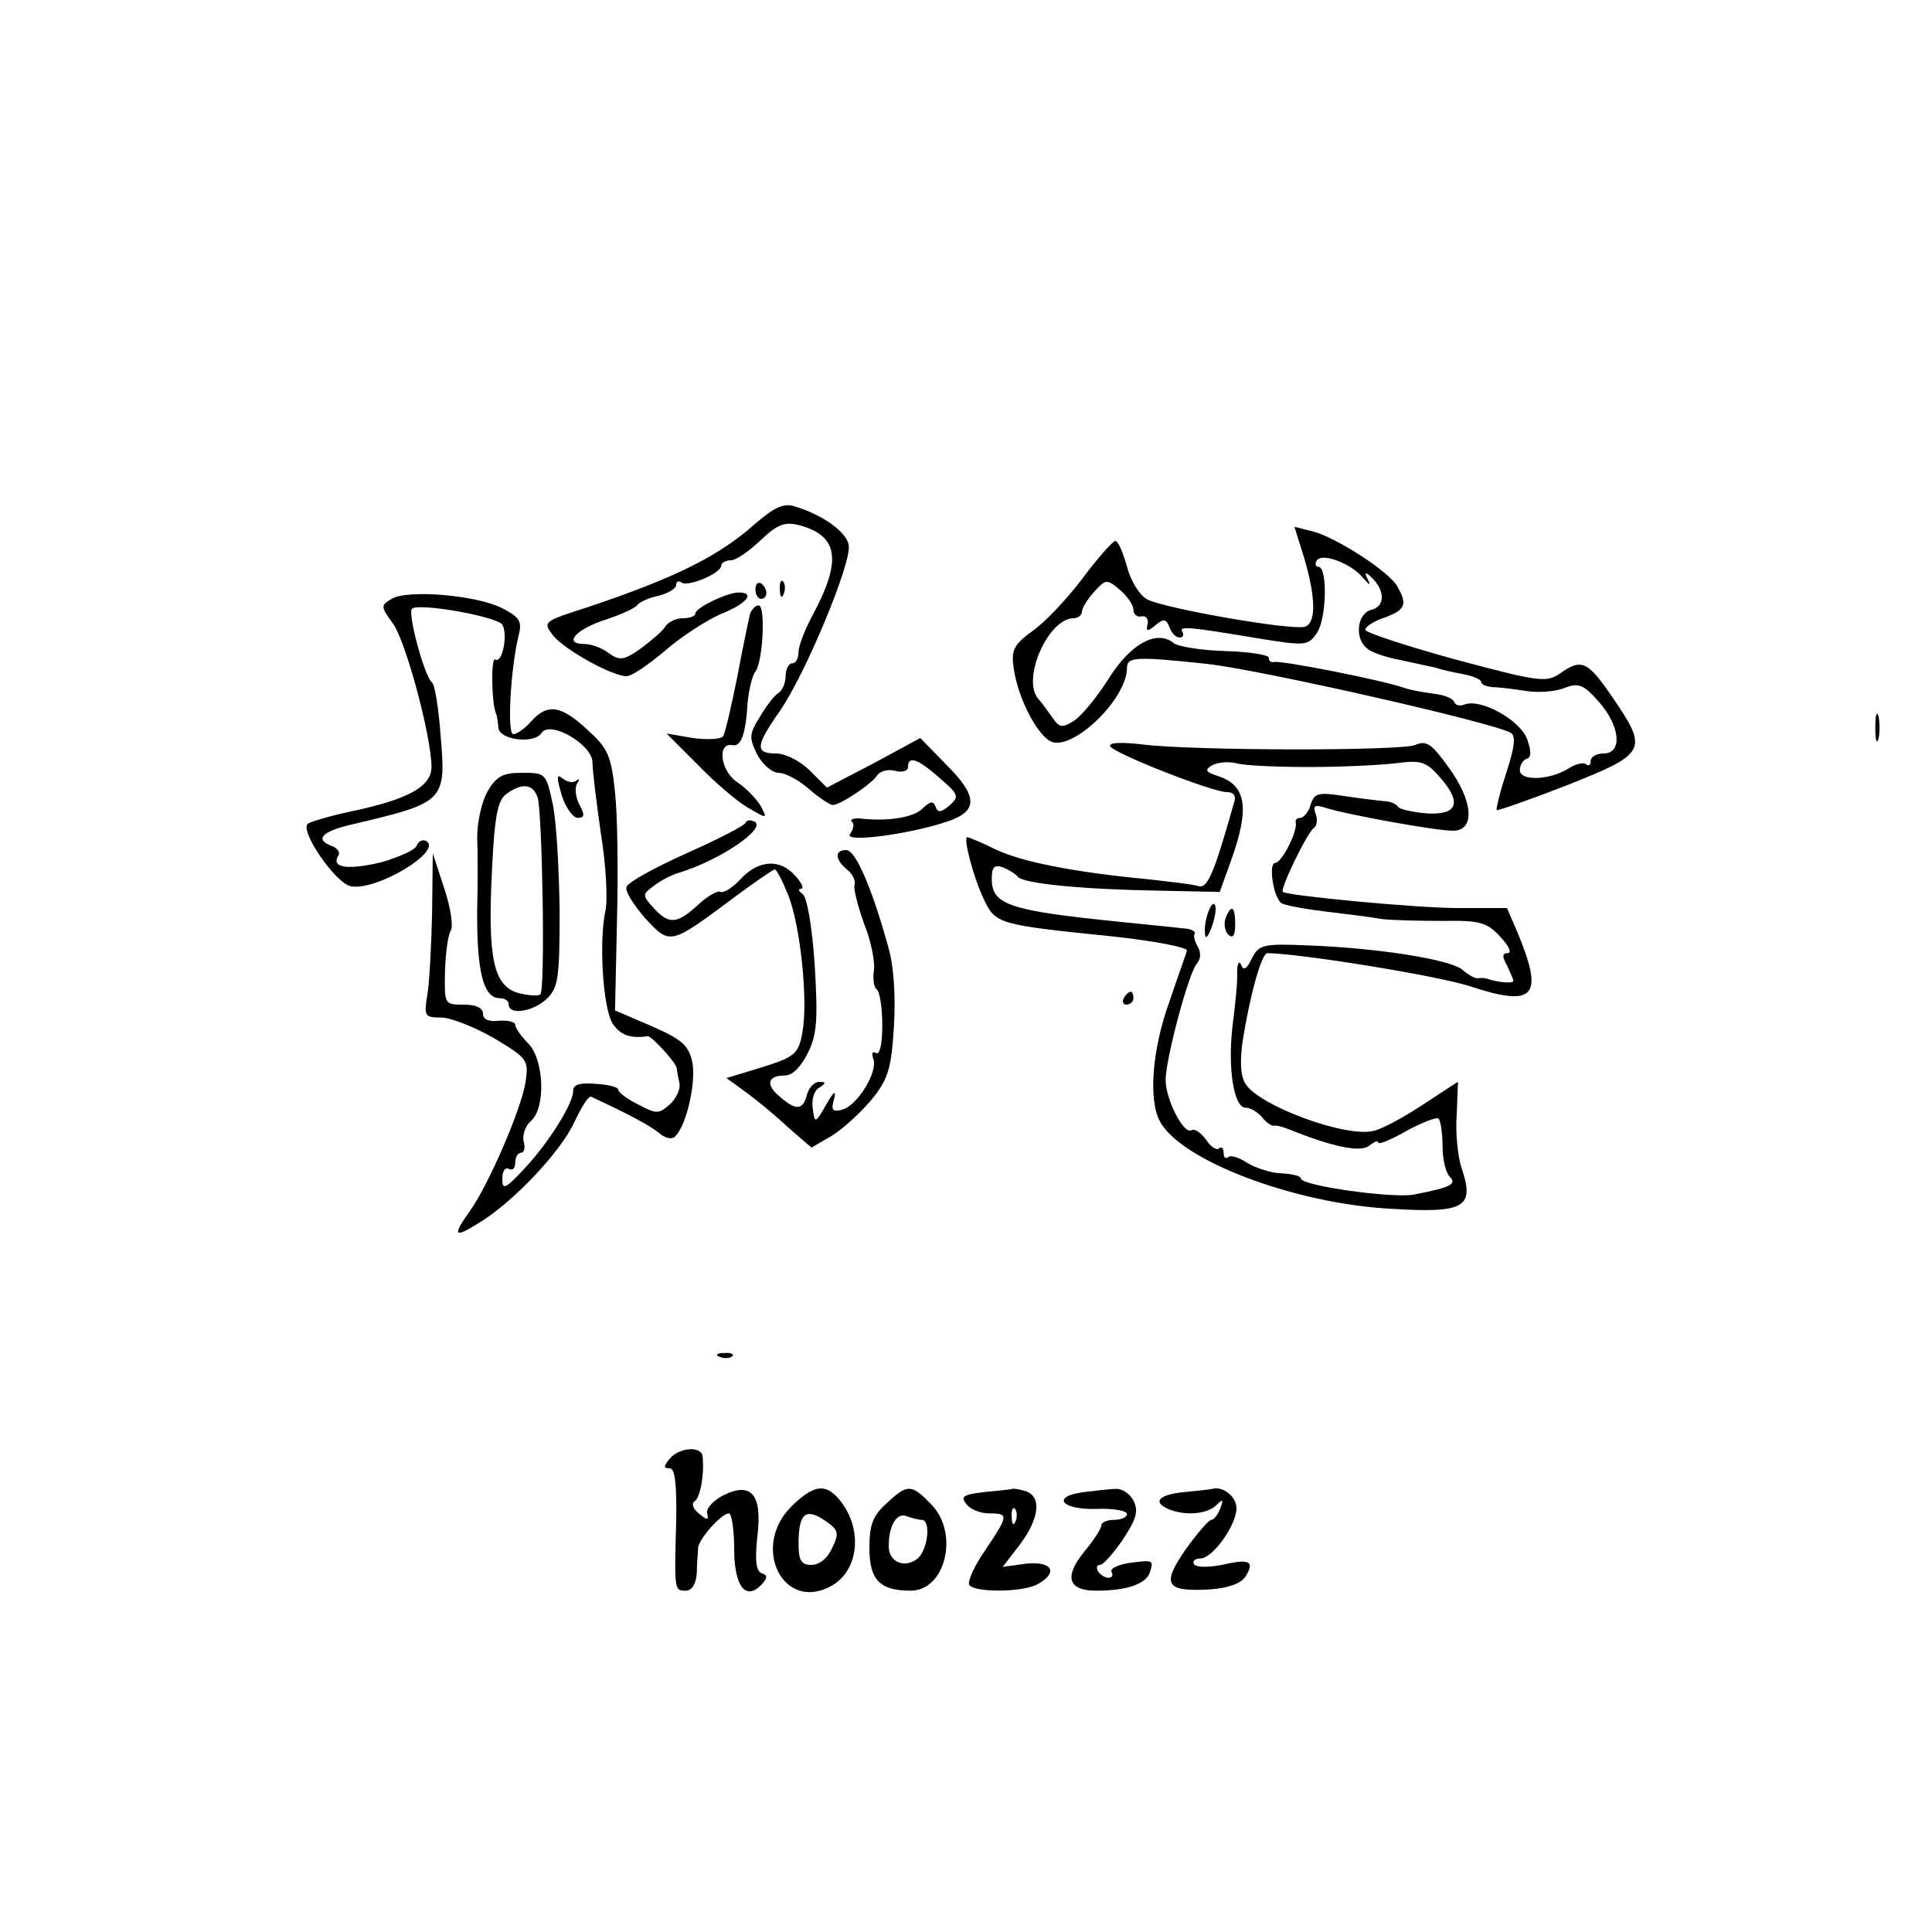
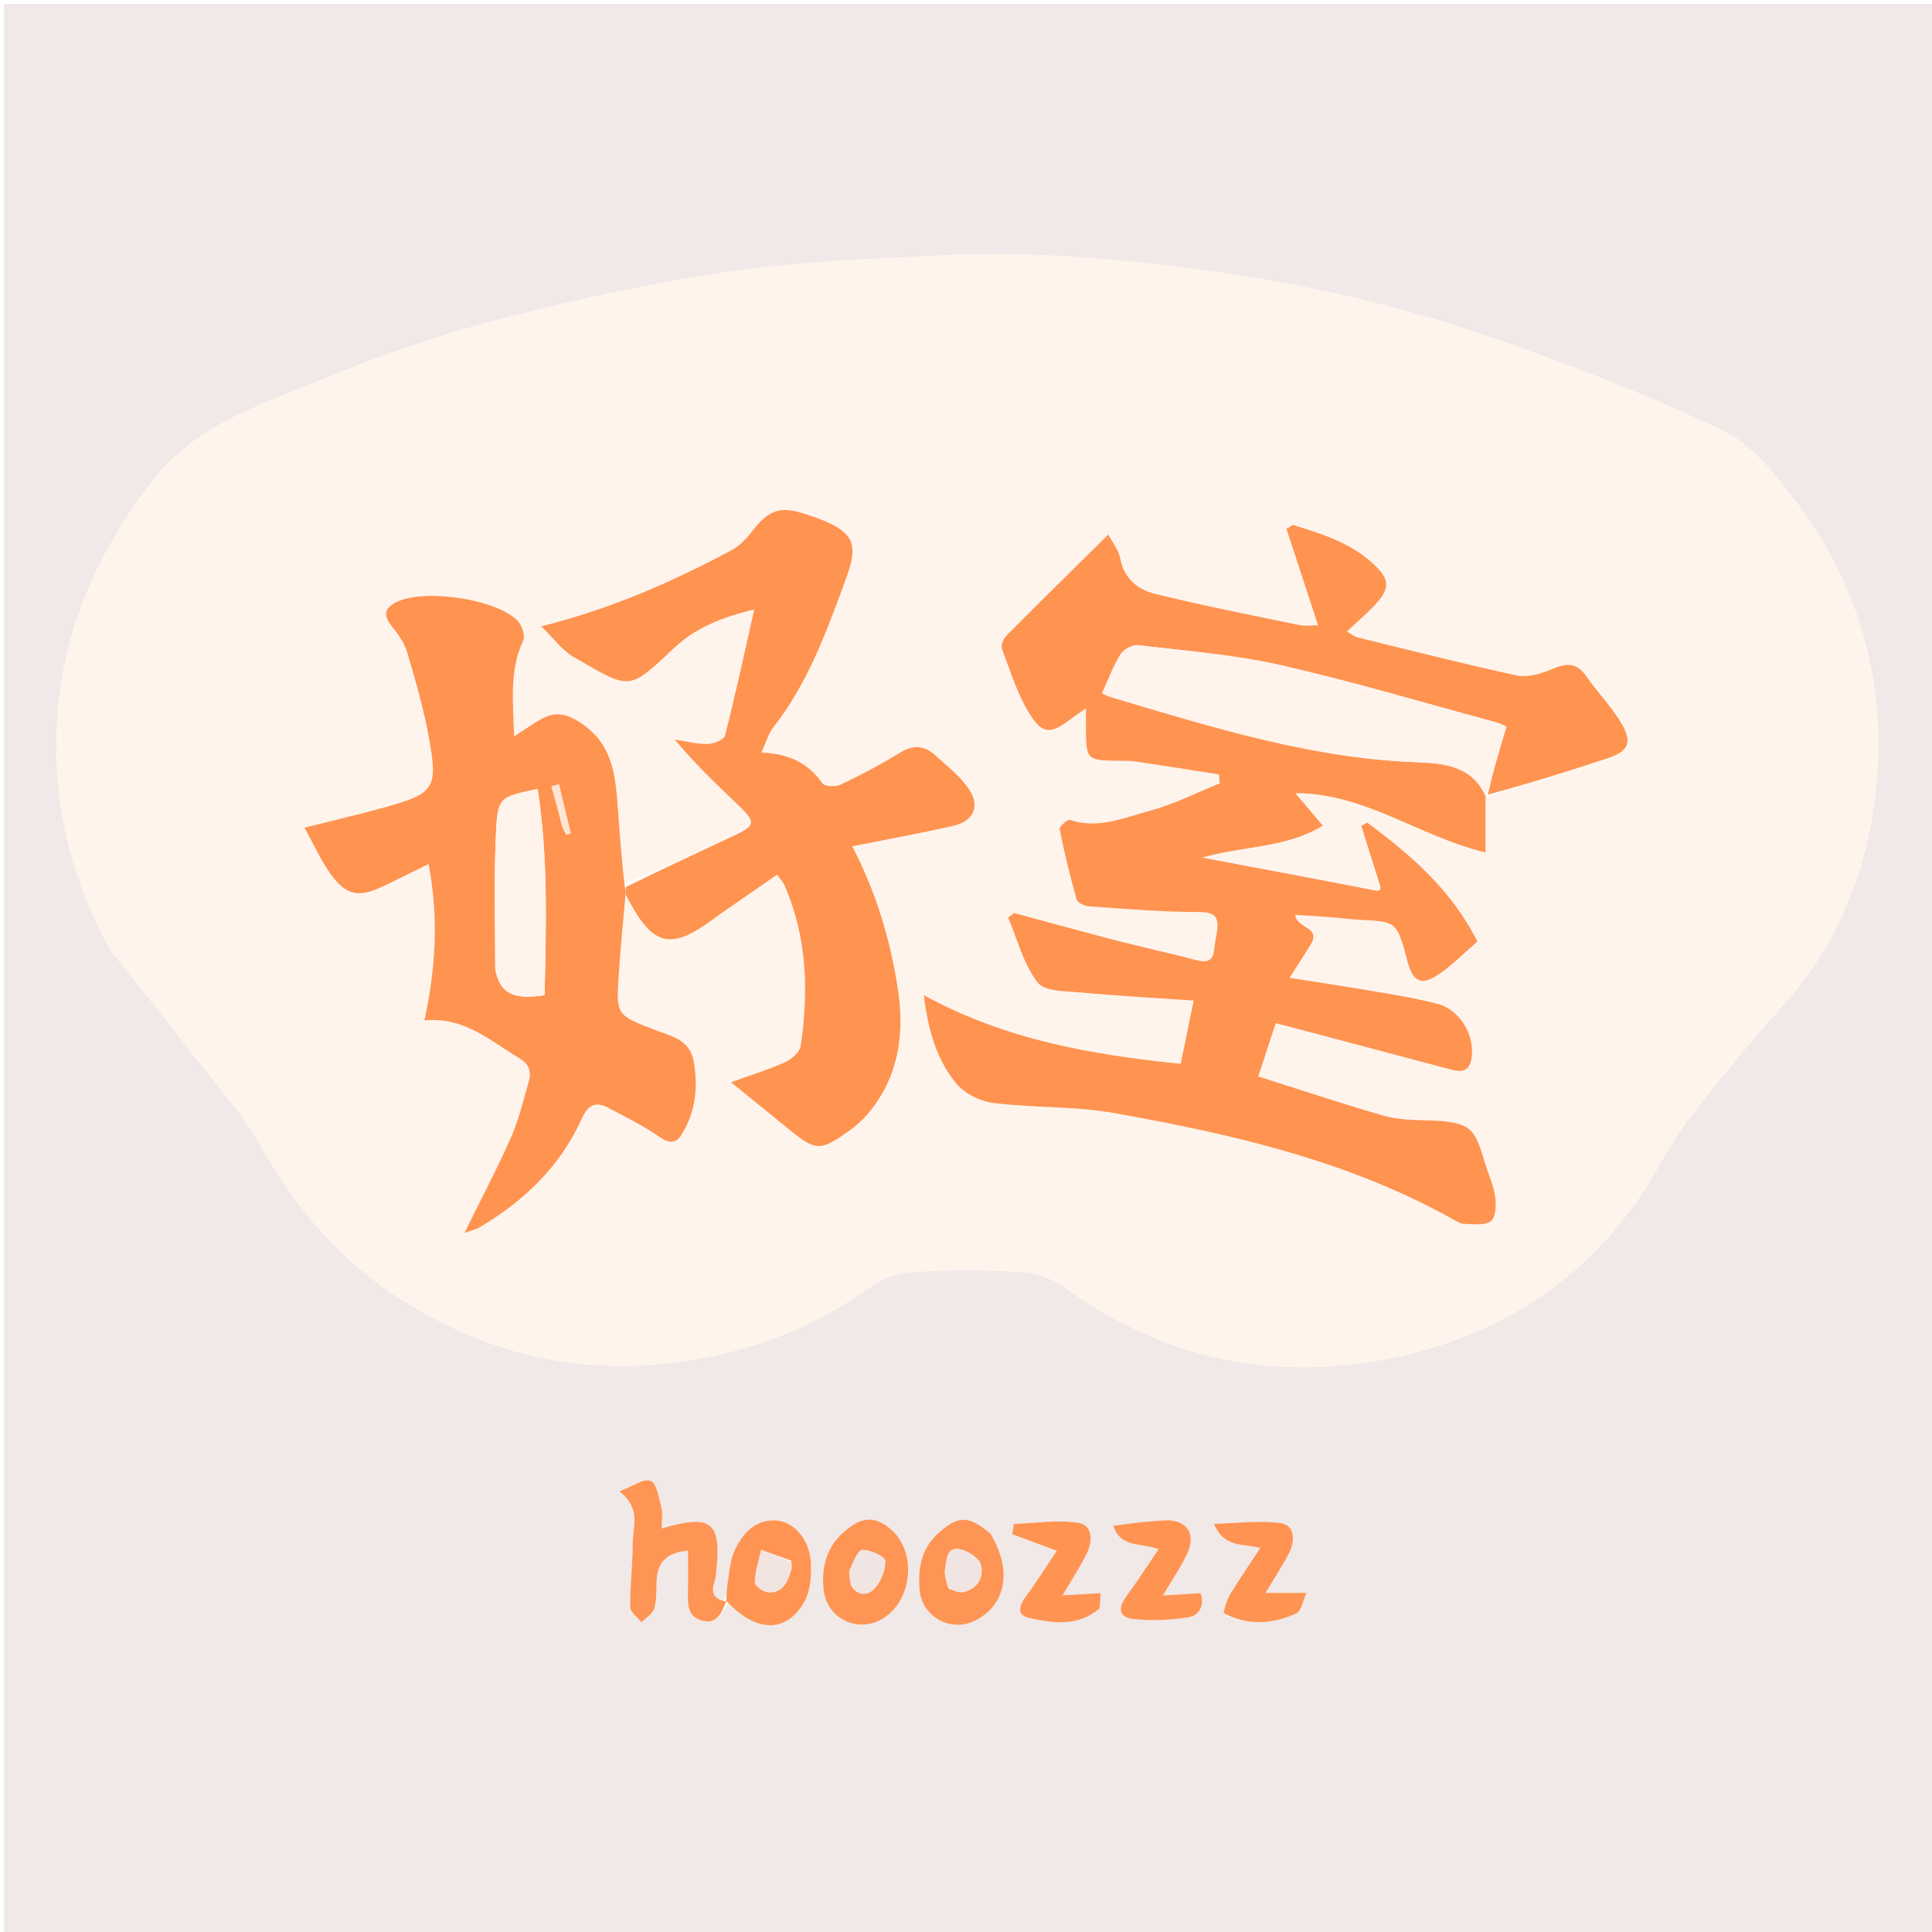
- <svg xmlns="http://www.w3.org/2000/svg" version="1.0" width="300pt" height="300pt" viewBox="0 0 300 300" preserveAspectRatio="xMidYMid meet">
-   <g transform="translate(0,300) scale(0.1,-0.1)" fill="#000000" stroke="none">
-     <path d="M1173 2187 c-56 -50 -123 -84 -264 -131 -66 -21 -66 -22 -50 -43 19 -23 92 -63 114 -63 8 0 34 18 59 39 25 22 64 47 86 57 41 16 56 34 29 34 -18 0 -67 -24 -67 -32 0 -5 -9 -8 -20 -8 -10 0 -23 -6 -27 -13 -4 -7 -22 -22 -38 -34 -27 -19 -33 -19 -50 -7 -10 8 -27 14 -38 14 -33 0 -13 23 34 38 24 8 46 18 49 23 3 4 18 11 33 14 15 4 27 11 27 17 0 5 4 7 9 3 11 -6 61 15 61 27 0 4 7 8 15 8 8 0 28 14 46 31 25 24 37 29 58 24 63 -16 69 -54 23 -140 -12 -22 -22 -48 -22 -57 0 -10 -4 -18 -10 -18 -5 0 -10 -9 -10 -19 0 -11 -5 -23 -11 -27 -6 -3 -19 -20 -29 -37 -17 -27 -17 -33 -4 -59 8 -15 23 -28 33 -28 10 0 31 -11 47 -25 16 -14 33 -25 37 -25 12 0 61 33 69 46 5 7 17 10 28 7 11 -3 20 0 20 6 0 18 15 13 49 -17 30 -26 31 -29 15 -43 -13 -11 -18 -11 -21 -2 -4 10 -8 9 -20 -2 -13 -14 -53 -21 -97 -16 -11 1 -17 -2 -13 -5 4 -4 2 -12 -3 -19 -11 -14 90 -1 150 19 49 16 49 39 0 88 l-41 42 -72 -39 -73 -38 -26 26 c-15 15 -38 27 -53 27 -33 0 -32 12 6 66 40 58 111 229 107 257 -3 21 -41 48 -85 61 -16 5 -31 -2 -60 -27z" />
-     <path d="M2025 2134 c18 -61 19 -100 2 -107 -18 -7 -218 28 -245 42 -12 6 -26 28 -32 51 -6 22 -14 40 -18 40 -4 0 -27 -26 -51 -58 -24 -32 -59 -69 -78 -82 -29 -21 -33 -30 -29 -57 6 -45 35 -102 57 -114 33 -17 119 65 119 114 0 17 14 18 125 6 82 -9 444 -91 471 -107 8 -5 6 -22 -7 -62 -10 -30 -16 -56 -15 -58 2 -1 51 16 110 39 123 49 126 54 70 136 -39 57 -48 61 -82 37 -21 -14 -32 -13 -162 22 -77 21 -140 42 -140 46 0 5 14 14 30 19 32 12 36 20 20 48 -12 23 -96 77 -132 86 l-28 7 15 -48z m92 -32 c10 -11 12 -12 7 -2 -6 12 -4 13 6 3 21 -20 21 -45 -1 -50 -22 -6 -26 -45 -6 -60 6 -6 30 -14 52 -18 22 -5 47 -10 55 -12 8 -3 27 -7 43 -10 15 -3 27 -8 27 -12 0 -4 8 -7 18 -8 9 0 33 -3 52 -6 19 -3 46 -1 60 5 21 8 29 5 52 -21 34 -38 38 -81 8 -81 -11 0 -20 -5 -20 -12 0 -6 -3 -8 -7 -5 -3 4 -16 1 -27 -6 -30 -19 -76 -20 -76 -3 0 8 5 16 11 18 7 2 7 12 0 31 -11 29 -72 63 -97 53 -7 -3 -14 -1 -16 4 -2 6 -16 11 -33 13 -16 2 -37 6 -45 9 -34 12 -191 43 -202 40 -5 -1 -8 2 -8 7 0 4 -30 9 -67 10 -37 1 -73 7 -80 12 -26 22 -67 0 -101 -54 -18 -29 -43 -59 -54 -66 -19 -12 -23 -11 -34 5 -8 11 -17 24 -22 29 -26 31 16 125 55 125 7 0 13 5 13 10 0 6 9 20 19 31 18 20 20 20 40 3 12 -10 21 -24 21 -31 0 -7 6 -12 13 -10 6 1 11 -4 9 -12 -3 -12 0 -12 12 -2 13 11 17 10 22 -3 3 -9 10 -16 16 -16 5 0 7 4 4 9 -6 9 9 8 116 -10 74 -12 79 -12 92 7 16 20 18 104 3 104 -4 0 -6 4 -2 10 8 12 54 -5 72 -28z" />
-     <path d="M1173 2085 c0 -8 4 -15 9 -15 4 0 8 4 8 9 0 6 -4 12 -8 15 -5 3 -9 -1 -9 -9z" />
-     <path d="M1211 2084 c0 -11 3 -14 6 -6 3 7 2 16 -1 19 -3 4 -6 -2 -5 -13z" />
-     <path d="M608 2070 c-17 -10 -17 -12 2 -38 20 -27 60 -176 60 -223 0 -30 -35 -50 -125 -69 -33 -7 -63 -16 -67 -19 -13 -11 42 -91 66 -97 38 -9 144 54 118 70 -6 3 -12 0 -15 -7 -2 -7 -28 -18 -55 -26 -51 -12 -78 -9 -67 10 4 5 -1 12 -9 15 -27 10 -18 22 27 33 149 35 150 36 141 141 -3 41 -9 77 -13 80 -12 9 -39 110 -31 115 14 9 133 -13 140 -25 9 -15 0 -61 -11 -54 -7 4 -6 -71 2 -86 1 -3 2 -12 3 -20 1 -19 56 -26 67 -8 13 20 79 -18 79 -46 0 -12 6 -61 13 -110 8 -49 11 -103 7 -121 -10 -46 -4 -149 11 -174 12 -18 27 -24 55 -20 6 0 44 -41 45 -50 0 -3 2 -14 4 -23 2 -9 -5 -24 -15 -33 -17 -15 -21 -15 -49 0 -17 8 -31 19 -31 23 0 4 -16 8 -35 9 -25 2 -35 -1 -35 -11 0 -20 -39 -82 -77 -122 -29 -31 -33 -32 -33 -14 0 12 5 18 10 15 6 -3 10 1 10 9 0 9 4 16 9 16 5 0 7 8 4 18 -2 10 3 24 11 31 24 20 21 96 -4 121 -11 11 -20 24 -20 29 0 4 -11 7 -25 6 -16 -2 -25 2 -25 11 0 9 -11 14 -30 14 -30 0 -30 0 -29 53 1 28 5 57 9 62 4 6 0 35 -10 65 l-18 55 -1 -90 c-1 -49 -4 -107 -7 -127 -6 -36 -5 -38 21 -38 15 0 52 -15 82 -32 53 -32 54 -34 49 -69 -7 -42 -57 -158 -86 -199 -28 -39 -25 -43 12 -20 54 32 130 113 150 158 11 23 22 41 26 39 58 -27 90 -44 105 -56 10 -9 21 -11 26 -5 18 19 32 85 26 115 -6 26 -16 35 -64 56 l-56 24 3 137 c2 75 1 166 -3 202 -6 57 -11 68 -43 97 -41 38 -62 41 -87 13 -10 -11 -22 -20 -28 -20 -10 0 -4 102 8 152 6 23 3 29 -26 44 -40 20 -147 29 -171 14z" />
-     <path d="M1165 2048 c-2 -7 -11 -51 -20 -98 -9 -46 -19 -88 -22 -93 -3 -5 -24 -6 -47 -3 l-41 7 48 -48 c26 -27 61 -57 78 -67 31 -18 31 -18 20 3 -7 11 -23 28 -37 37 -25 17 -31 61 -7 57 14 -3 21 17 24 67 2 19 7 41 12 47 12 17 16 103 5 103 -5 0 -10 -6 -13 -12z" />
-     <path d="M2912 1870 c0 -19 2 -27 5 -17 2 9 2 25 0 35 -3 9 -5 1 -5 -18z" />
-     <path d="M1724 1841 c8 -12 159 -71 181 -71 11 0 15 -6 11 -17 -31 -110 -41 -133 -55 -129 -9 3 -45 7 -81 11 -115 11 -194 27 -234 46 -22 11 -42 19 -44 19 -7 0 10 -64 26 -97 18 -38 23 -39 199 -57 65 -7 117 -17 116 -22 -1 -5 -14 -40 -27 -79 -27 -74 -33 -153 -15 -186 32 -61 209 -128 359 -136 114 -7 130 2 110 62 -7 20 -10 58 -8 85 1 28 2 50 2 50 -1 0 -25 -16 -54 -35 -29 -19 -63 -38 -77 -41 -43 -11 -178 39 -199 73 -8 13 -9 36 -4 69 11 69 29 134 38 134 54 -1 263 -35 313 -51 103 -34 117 -17 75 84 l-16 37 -76 0 c-65 0 -263 19 -272 25 -5 4 39 95 49 100 4 3 5 13 2 21 -5 13 -1 15 14 10 34 -11 173 -36 199 -36 35 0 32 46 -7 99 -26 36 -34 42 -52 34 -25 -9 -340 -9 -423 1 -34 4 -53 3 -50 -3z m310 -32 c50 0 111 3 135 6 38 5 46 2 67 -22 35 -40 27 -59 -21 -56 -21 2 -41 6 -44 10 -3 5 -13 9 -22 9 -9 1 -37 4 -62 8 -40 6 -46 5 -52 -14 -3 -11 -11 -20 -16 -20 -5 0 -8 -3 -7 -7 3 -15 -22 -63 -32 -63 -10 0 -4 -49 9 -62 3 -3 33 -9 66 -13 33 -4 74 -9 90 -12 17 -2 59 -3 95 -3 58 1 69 -2 90 -25 13 -14 18 -25 11 -25 -8 0 -9 -5 -1 -19 5 -11 10 -22 10 -24 0 -5 -26 -2 -40 3 -3 1 -9 2 -14 1 -5 -1 -16 5 -25 13 -18 16 -131 34 -241 38 -69 3 -75 1 -86 -20 -8 -17 -13 -20 -17 -10 -3 7 -6 2 -6 -12 1 -14 -3 -50 -7 -82 -8 -67 2 -128 20 -128 8 0 19 -7 26 -15 6 -8 15 -14 18 -13 4 1 14 -2 22 -5 69 -28 113 -37 126 -26 8 6 14 9 14 5 0 -4 20 4 44 18 24 13 47 22 50 19 3 -4 6 -23 6 -43 0 -20 5 -41 11 -47 12 -12 1 -17 -56 -28 -34 -6 -175 14 -175 25 0 4 -13 7 -29 8 -16 0 -40 8 -54 16 -13 9 -27 13 -30 9 -4 -3 -7 0 -7 7 0 7 -3 10 -7 7 -3 -4 -13 2 -20 13 -8 11 -18 18 -23 15 -12 -7 -40 48 -40 78 0 32 35 164 48 180 7 8 7 18 2 27 -5 8 -7 17 -5 20 2 3 -4 7 -13 8 -9 1 -57 6 -107 11 -167 17 -195 26 -195 66 0 19 4 23 18 18 9 -4 19 -10 22 -14 7 -11 100 -20 219 -22 l95 -2 18 50 c29 81 23 116 -21 130 -18 6 -21 9 -10 16 8 5 25 7 38 4 13 -4 65 -6 115 -6z" />
-     <path d="M1877 1586 c-4 -10 -7 -25 -6 -34 0 -11 4 -9 10 7 5 13 8 29 6 35 -2 5 -6 2 -10 -8z" />
-     <path d="M1903 1574 c-3 -8 -1 -20 4 -25 7 -7 11 -2 11 15 0 29 -6 33 -15 10z" />
-     <path d="M757 1771 c-9 -16 -16 -47 -16 -72 1 -24 1 -73 0 -109 -1 -97 9 -140 35 -140 8 0 14 -4 14 -10 0 -17 39 -11 60 10 17 17 19 33 19 137 -1 65 -5 139 -11 166 -10 46 -11 47 -47 47 -30 0 -40 -5 -54 -29z m78 -10 c7 -24 12 -298 4 -305 -3 -3 -18 -2 -34 2 -39 11 -48 55 -41 192 4 84 9 107 22 117 25 18 42 16 49 -6z" />
-     <path d="M872 1766 c6 -20 18 -36 25 -36 11 0 11 5 3 20 -6 11 -8 26 -4 33 4 6 4 9 -1 5 -4 -4 -14 -3 -21 3 -10 8 -10 3 -2 -25z" />
-     <path d="M1158 1723 c-1 -5 -43 -26 -92 -48 -49 -22 -91 -45 -93 -52 -3 -7 11 -28 29 -49 39 -42 38 -42 140 34 31 23 59 42 61 42 3 0 12 -18 21 -40 19 -48 31 -164 22 -213 -6 -33 -11 -38 -62 -54 l-56 -17 29 -21 c15 -11 45 -35 65 -54 l38 -33 31 18 c18 11 45 36 62 56 26 32 31 48 35 113 3 45 0 94 -8 122 -25 91 -51 153 -66 153 -18 0 -18 -14 1 -30 9 -7 14 -18 12 -24 -2 -6 5 -33 15 -61 11 -27 17 -60 15 -72 -2 -13 0 -26 4 -29 5 -3 9 -28 9 -55 0 -31 -4 -48 -10 -44 -5 3 -7 0 -4 -9 8 -20 -25 -73 -48 -79 -15 -4 -18 -1 -13 16 4 15 0 13 -12 -8 -17 -30 -18 -30 -21 -6 -2 13 2 28 10 32 11 7 11 9 0 9 -8 0 -16 -9 -19 -20 -6 -24 -17 -25 -42 -3 -23 19 -19 33 8 33 12 0 25 14 36 36 14 29 15 52 10 137 -4 59 -12 105 -19 109 -6 4 -7 8 -2 8 5 0 1 9 -9 20 -24 27 -57 25 -85 -5 -12 -13 -26 -22 -31 -20 -4 3 -20 -6 -35 -20 -33 -30 -45 -31 -69 -5 -18 20 -18 21 1 35 10 8 28 17 39 20 62 19 135 68 117 79 -6 3 -12 3 -14 -1z" />
-     <path d="M1745 1450 c-3 -5 -1 -10 4 -10 6 0 11 5 11 10 0 6 -2 10 -4 10 -3 0 -8 -4 -11 -10z" />
-     <path d="M1118 893 c7 -3 16 -2 19 1 4 3 -2 6 -13 5 -11 0 -14 -3 -6 -6z" />
-     <path d="M1040 735 c-10 -12 -10 -15 0 -15 8 0 11 -24 10 -82 -3 -108 -3 -108 15 -108 9 0 16 10 17 28 0 15 2 32 2 39 2 14 36 53 48 53 4 0 8 -25 8 -55 0 -58 18 -82 43 -55 9 10 9 14 0 17 -9 3 -11 20 -7 57 8 65 -9 86 -53 64 -15 -8 -27 -20 -25 -28 3 -11 0 -11 -13 0 -9 7 -12 16 -6 19 8 6 15 40 12 69 -1 17 -36 15 -51 -3z" />
-     <path d="M1229 661 c-64 -64 -12 -166 63 -123 43 25 48 91 10 135 -21 24 -39 21 -73 -12z m56 -25 c17 -12 18 -18 7 -40 -7 -16 -20 -26 -32 -26 -16 0 -20 7 -20 33 0 49 12 57 45 33z" />
-     <path d="M1376 665 c-21 -19 -26 -33 -26 -69 0 -49 16 -66 64 -66 55 0 76 91 31 135 -30 31 -36 31 -69 0z m55 -25 c15 0 10 -46 -6 -60 -20 -16 -45 -6 -45 19 0 32 12 52 27 47 8 -3 19 -6 24 -6z" />
-     <path d="M1527 683 c-32 -4 -36 -7 -26 -19 6 -8 22 -14 35 -14 31 0 30 -3 -6 -57 -17 -24 -28 -49 -25 -54 8 -12 82 -12 106 1 33 18 23 36 -17 32 l-37 -5 27 35 c29 39 34 73 10 82 -9 3 -19 5 -22 4 -4 -1 -24 -3 -45 -5z m50 -45 c-3 -8 -6 -5 -6 6 -1 11 2 17 5 13 3 -3 4 -12 1 -19z" />
-     <path d="M1682 683 c-51 -7 -33 -28 22 -26 25 1 46 -3 46 -8 0 -5 -9 -9 -20 -9 -11 0 -20 -4 -20 -9 0 -5 -12 -23 -26 -40 -32 -39 -26 -61 18 -61 47 0 76 10 83 27 7 21 6 21 -32 16 -18 -3 -30 -9 -27 -14 3 -5 1 -9 -5 -9 -5 0 -13 5 -16 10 -3 6 -2 10 3 10 5 0 21 18 36 40 21 32 24 44 16 60 -6 11 -18 19 -28 18 -9 0 -32 -3 -50 -5z" />
-     <path d="M1838 683 c-40 -4 -49 -16 -22 -27 26 -10 59 -7 73 7 10 10 11 9 6 -5 -4 -10 -10 -18 -14 -18 -4 0 -22 -21 -40 -46 -38 -55 -31 -66 38 -62 28 2 48 9 55 20 15 24 6 28 -37 18 -21 -4 -39 -4 -43 1 -3 5 2 9 10 9 19 0 56 52 56 78 0 18 -21 35 -38 30 -4 -1 -24 -3 -44 -5z" />
-   </g>
+ <svg xmlns="http://www.w3.org/2000/svg" version="1.1" id="Layer_1" x="0px" y="0px" width="100%" viewBox="0 0 500 500" enable-background="new 0 0 500 500" xml:space="preserve">
+   <path fill="#F1E8E8" opacity="1" stroke="none" d=" M279,501   C186,501 93.5,501 1,501   C1,334.333 1,167.667 1,1   C167.667,1 334.333,1 501,1   C501,167.667 501,334.333 501,501   C427.167,501 353.333,501 279,501  M187.187,414.257   C182.761,413.311 185.008,409.913 185.248,407.842   C186.868,393.884 184.496,391.676 171.248,395.57   C171.248,393.727 171.584,391.844 171.169,390.144   C170.56,387.651 169.938,383.809 168.364,383.254   C166.46,382.582 163.558,384.739 160.333,385.956   C166.045,390.534 163.74,395.258 163.742,399.47   C163.745,404.941 163.026,410.416 163.092,415.883   C163.108,417.216 164.977,418.526 165.995,419.847   C167.155,418.667 168.938,417.666 169.337,416.269   C170.005,413.931 169.807,411.341 169.942,408.855   C170.197,404.173 172.654,401.781 178.056,401.316   C178.056,404.939 178.12,408.536 178.036,412.129   C177.964,415.249 177.972,418.432 181.67,419.417   C185.619,420.468 186.743,417.311 188.668,414.712   C195.793,422.591 203.624,422.682 208.205,414.437   C209.763,411.632 210.023,407.756 209.857,404.42   C209.562,398.518 205.49,393.718 200.765,393.48   C195.449,393.212 192.197,396.847 190.176,401.133   C188.885,403.87 188.75,407.172 188.229,410.243   C187.986,411.675 188.056,413.159 187.187,414.257  M28.977,246.468   C35.479,254.64 42.07,262.744 48.459,271.003   C55.033,279.501 62.411,287.585 67.652,296.859   C76.532,312.571 87.867,325.962 102.793,335.627   C122.688,348.509 144.543,355.131 168.824,353.175   C189.771,351.486 208.573,345.025 225.632,332.816   C228.64,330.663 232.829,329.381 236.557,329.169   C245.644,328.653 254.8,328.656 263.888,329.166   C267.647,329.378 271.914,330.584 274.909,332.766   C300.035,351.078 327.908,357.545 358.275,351.823   C385.072,346.772 407.361,333.693 423.395,311.181   C428.282,304.32 431.822,296.476 436.906,289.786   C444.724,279.5 453.083,269.591 461.679,259.937   C477.049,242.676 484.372,222.132 485.841,199.598   C487.533,173.636 480.078,149.915 464.313,129.233   C459.157,122.469 453.223,114.945 445.891,111.456   C426.901,102.421 407.173,94.759 387.301,87.802   C360.014,78.25 331.829,72.204 303.044,68.853   C283.439,66.571 263.825,65.075 244.126,66.081   C225.768,67.018 207.296,67.634 189.147,70.272   C169.039,73.194 149.044,77.496 129.368,82.612   C113.511,86.735 97.884,92.198 82.734,98.465   C66.826,105.045 50.148,110.125 38.75,125.295   C25.888,142.415 17.324,160.917 15.178,181.972   C12.884,204.487 17.36,225.986 28.977,246.468  M220.519,394.885   C214.505,398.701 212.491,404.399 213.108,411.174   C213.812,418.913 222.064,422.914 228.61,418.801   C236.14,414.069 237.323,401.759 230.643,395.872   C227.928,393.479 224.703,392.088 220.519,394.885  M255.997,396.517   C250.597,392.135 248,392.218 243.007,396.63   C238.423,400.68 237.468,405.875 238.005,411.57   C238.663,418.541 246.198,422.591 252.435,419.382   C260.438,415.263 262.063,406.324 255.997,396.517  M316.853,417.789   C323.089,420.895 329.403,420.284 335.459,417.569   C336.755,416.988 337.132,414.355 338.135,412.239   C333.914,412.239 330.995,412.239 327.519,412.239   C329.915,408.213 332.048,405.048 333.74,401.662   C335.236,398.671 334.99,394.729 331.574,394.213   C326.142,393.392 320.462,394.215 314.156,394.36   C316.857,400.745 321.685,399.365 326.138,400.624   C323.411,404.796 320.838,408.581 318.442,412.475   C317.561,413.906 317.097,415.593 316.853,417.789  M284.783,415.894   C284.783,414.668 284.783,413.443 284.783,412.302   C281.546,412.489 278.74,412.651 274.985,412.868   C277.549,408.494 279.658,405.345 281.296,401.967   C282.806,398.855 282.819,394.692 279.108,394.109   C273.682,393.256 267.973,394.204 262.384,394.385   C262.246,395.275 262.107,396.164 261.968,397.053   C265.556,398.388 269.144,399.723 273.503,401.345   C270.922,405.185 268.419,409.195 265.613,412.98   C263.827,415.389 262.855,417.974 266.381,418.743   C272.471,420.07 278.845,421.09 284.783,415.894  M294.56,393.986   C292.505,394.275 290.45,394.564 288.085,394.896   C290.124,400.734 295.361,399.214 299.836,400.929   C296.852,405.317 294.289,409.307 291.494,413.126   C289.163,416.311 289.617,418.664 293.507,419.041   C298.058,419.482 302.768,419.291 307.294,418.609   C310.418,418.139 311.751,415.597 310.721,412.287   C307.634,412.482 304.819,412.66 300.986,412.902   C303.512,408.588 305.657,405.477 307.234,402.101   C309.691,396.846 307.111,393.21 301.369,393.465   C299.383,393.553 297.404,393.791 294.56,393.986  z" />
+   <path fill="#FFF4EC" opacity="1" stroke="none" d=" M28.755,246.178   C17.36,225.986 12.884,204.487 15.178,181.972   C17.324,160.917 25.888,142.415 38.75,125.295   C50.148,110.125 66.826,105.045 82.734,98.465   C97.884,92.198 113.511,86.735 129.368,82.612   C149.044,77.496 169.039,73.194 189.147,70.272   C207.296,67.634 225.768,67.018 244.126,66.081   C263.825,65.075 283.439,66.571 303.044,68.853   C331.829,72.204 360.014,78.25 387.301,87.802   C407.173,94.759 426.901,102.421 445.891,111.456   C453.223,114.945 459.157,122.469 464.313,129.233   C480.078,149.915 487.533,173.636 485.841,199.598   C484.372,222.132 477.049,242.676 461.679,259.937   C453.083,269.591 444.724,279.5 436.906,289.786   C431.822,296.476 428.282,304.32 423.395,311.181   C407.361,333.693 385.072,346.772 358.275,351.823   C327.908,357.545 300.035,351.078 274.909,332.766   C271.914,330.584 267.647,329.378 263.888,329.166   C254.8,328.656 245.644,328.653 236.557,329.169   C232.829,329.381 228.64,330.663 225.632,332.816   C208.573,345.025 189.771,351.486 168.824,353.175   C144.543,355.131 122.688,348.509 102.793,335.627   C87.867,325.962 76.532,312.571 67.652,296.859   C62.411,287.585 55.033,279.501 48.459,271.003   C42.07,262.744 35.479,254.64 28.755,246.178  M161.989,231.893   C168.878,245.133 173.437,246.227 185.159,237.453   C185.692,237.054 186.229,236.658 186.777,236.279   C191.516,232.996 196.258,229.717 201.117,226.355   C202.055,227.686 202.655,228.298 202.978,229.031   C208.885,242.44 209.305,256.466 207.221,270.657   C206.985,272.267 204.868,274.13 203.178,274.894   C198.889,276.833 194.348,278.214 189.183,280.081   C194.696,284.565 199.455,288.447 204.227,292.312   C211.139,297.909 212.22,297.997 219.628,292.742   C221.638,291.316 223.529,289.583 225.08,287.67   C232.516,278.502 234.083,267.746 232.443,256.521   C230.547,243.542 226.786,231.045 220.564,219.022   C229.442,217.246 238.113,215.687 246.694,213.729   C252.055,212.507 253.779,208.579 250.645,204.066   C248.33,200.732 244.946,198.103 241.875,195.341   C239.086,192.832 236.193,192.759 232.825,194.844   C227.881,197.906 222.693,200.608 217.442,203.113   C216.181,203.715 213.374,203.546 212.789,202.695   C209.176,197.428 204.158,195.09 197.044,194.737   C198.258,192.136 198.856,189.862 200.187,188.163   C209.296,176.542 214.133,162.847 219.119,149.265   C222.285,140.64 220.65,137.652 212.202,134.347   C210.963,133.862 209.694,133.45 208.43,133.033   C201.899,130.885 198.945,131.955 194.665,137.48   C193.199,139.372 191.403,141.279 189.333,142.386   C174.089,150.538 158.336,157.507 140.084,162.094   C143.333,165.241 145.499,168.339 148.465,170.043   C163.211,178.518 162.458,178.994 174.401,167.751   C179.807,162.661 186.364,159.844 195.201,157.736   C192.546,169.46 190.288,179.967 187.626,190.371   C187.349,191.454 184.682,192.524 183.109,192.546   C180.285,192.586 177.451,191.825 174.621,191.399   C179.992,197.864 185.667,203.192 191.281,208.582   C195.633,212.761 195.534,213.629 190.078,216.212   C180.755,220.626 171.365,224.898 161.313,228.684   C160.847,222.217 160.39,215.749 159.911,209.282   C159.267,200.59 158.624,192.301 149.819,186.772   C145.73,184.205 142.999,184.37 139.513,186.414   C137.498,187.596 135.581,188.946 133.045,190.595   C132.776,181.455 131.826,173.493 135.383,165.823   C135.973,164.553 135.093,161.832 133.972,160.667   C128.49,154.971 109.72,152.277 102.62,155.804   C99.387,157.41 99.145,159.285 101.402,162.078   C103.03,164.092 104.652,166.376 105.373,168.808   C107.497,175.973 109.587,183.195 110.932,190.535   C113.433,204.184 112.558,205.332 99.194,209.036   C92.839,210.797 86.407,212.283 78.79,214.201   C81.274,218.669 83.051,222.734 85.596,226.242   C89.617,231.783 92.799,232.35 98.971,229.451   C102.833,227.636 106.643,225.71 110.919,223.618   C113.537,237.379 112.803,250.489 109.833,264.073   C120.296,263.146 126.8,269.371 134.198,273.736   C136.963,275.367 137.584,277.248 136.851,279.834   C135.447,284.788 134.228,289.862 132.159,294.546   C128.556,302.704 124.367,310.604 120.184,319.099   C121.697,318.535 123.119,318.232 124.303,317.528   C135.733,310.729 145.044,301.78 150.536,289.551   C152.381,285.444 154.465,285.121 157.756,286.869   C162.157,289.206 166.666,291.43 170.739,294.263   C173.314,296.054 174.962,295.947 176.468,293.503   C180.05,287.693 180.686,281.351 179.541,274.734   C178.543,268.966 173.577,268.138 169.298,266.477   C159.555,262.693 159.465,262.701 160.128,252.348   C160.58,245.293 161.31,238.256 161.989,231.893  M355.807,230.354   C341.297,227.622 326.787,224.89 311.084,221.934   C322.072,218.864 332.853,219.485 342.343,213.681   C339.827,210.704 337.867,208.383 335.227,205.259   C353.554,205.327 367.246,216.511 384.453,220.61   C384.453,215.057 384.453,210.522 384.482,206.035   C384.482,206.035 384.517,206.079 385.367,206.036   C395.663,202.76 405.995,199.595 416.238,196.163   C421.464,194.412 422.504,192.096 419.654,187.26   C417.057,182.853 413.364,179.108 410.423,174.883   C407.794,171.106 404.979,171.747 401.344,173.29   C398.635,174.44 395.233,175.386 392.491,174.794   C378.678,171.811 364.978,168.307 351.251,164.933   C350.421,164.729 349.702,164.068 348.582,163.417   C351.112,161.052 353.372,159.123 355.419,156.989   C359.865,152.351 359.939,150.057 355.227,145.761   C349.333,140.389 341.93,138.1 334.571,135.852   C334.026,136.193 333.48,136.533 332.935,136.874   C335.625,145.08 338.316,153.286 341.116,161.825   C339.273,161.825 337.747,162.079 336.335,161.785   C323.8,159.178 311.221,156.734 298.8,153.656   C294.456,152.579 290.88,149.73 289.91,144.513   C289.476,142.183 287.723,140.098 286.807,138.356   C277.597,147.461 268.952,155.945 260.422,164.543   C259.643,165.328 258.979,167.081 259.32,167.983   C261.48,173.681 263.288,179.672 266.477,184.775   C269.832,190.146 272.016,189.941 276.993,186.175   C278.123,185.32 279.306,184.536 281.034,183.317   C281.034,185.527 281.025,186.997 281.035,188.467   C281.094,196.619 281.233,196.756 289.29,196.898   C290.789,196.924 292.309,196.836 293.782,197.055   C301.019,198.128 308.243,199.287 315.471,200.416   C315.539,201.189 315.607,201.961 315.675,202.734   C309.742,205.122 303.965,208.093 297.833,209.742   C291.074,211.56 284.278,214.677 276.871,212.184   C276.284,211.986 274.106,213.947 274.235,214.59   C275.459,220.693 276.912,226.758 278.611,232.746   C278.858,233.618 280.713,234.491 281.879,234.571   C291.307,235.22 300.748,236.02 310.187,236.034   C314.073,236.04 315.437,237.004 315.009,240.653   C314.816,242.299 314.38,243.92 314.243,245.567   C313.97,248.829 312.315,249.208 309.46,248.446   C302.874,246.688 296.196,245.281 289.596,243.572   C280.532,241.224 271.505,238.727 262.463,236.294   C261.947,236.688 261.431,237.082 260.915,237.475   C263.328,243.163 264.862,249.53 268.518,254.257   C270.386,256.673 276.022,256.512 280.014,256.881   C289.553,257.764 299.127,258.269 308.924,258.944   C307.717,264.818 306.656,269.981 305.558,275.324   C282.448,272.957 260.234,269.115 239.088,257.546   C240.191,266.789 242.471,274.161 247.27,280.184   C249.4,282.858 253.476,284.987 256.915,285.425   C267.412,286.762 278.194,286.238 288.568,288.094   C318.748,293.493 348.595,300.293 375.781,315.409   C376.794,315.972 377.902,316.703 378.984,316.733   C381.323,316.798 384.276,317.24 385.832,316.041   C387.109,315.056 387.25,311.852 386.96,309.761   C386.555,306.841 385.26,304.047 384.38,301.188   C381.513,291.864 381.132,290.244 368.69,289.934   C365.055,289.843 361.289,289.676 357.836,288.675   C347.221,285.596 336.728,282.097 325.637,278.587   C327.07,274.214 328.598,269.554 330.159,264.792   C331.715,265.191 332.671,265.428 333.623,265.68   C347.609,269.39 361.597,273.097 375.579,276.819   C378.147,277.503 380.16,277.4 380.781,274.144   C381.908,268.236 377.936,261.339 372.069,259.805   C367.574,258.63 362.978,257.806 358.394,257.018   C350.591,255.676 342.762,254.486 333.753,253.041   C336.001,249.502 337.693,246.955 339.266,244.337   C341.922,239.914 335.541,240.259 335.203,236.767   C338.268,236.963 341.048,237.111 343.822,237.326   C346.641,237.544 349.45,237.926 352.271,238.065   C361.267,238.509 361.442,238.617 363.93,247.478   C364.11,248.118 364.224,248.777 364.416,249.413   C365.8,254.009 367.908,255.079 372.043,252.352   C375.736,249.917 378.881,246.654 382.362,243.675   C375.612,230.217 365.071,221.228 353.844,212.896   C353.33,213.173 352.817,213.451 352.304,213.728   C353.97,219.054 355.636,224.38 356.947,230.061   C356.831,230.181 356.715,230.302 355.807,230.354  z" />
+   <path fill="#FE9554" opacity="1" stroke="none" d=" M187.943,414.522   C186.743,417.311 185.619,420.468 181.67,419.417   C177.972,418.432 177.964,415.249 178.036,412.129   C178.12,408.536 178.056,404.939 178.056,401.316   C172.654,401.781 170.197,404.173 169.942,408.855   C169.807,411.341 170.005,413.931 169.337,416.269   C168.938,417.666 167.155,418.667 165.995,419.847   C164.977,418.526 163.108,417.216 163.092,415.883   C163.026,410.416 163.745,404.941 163.742,399.47   C163.74,395.258 166.045,390.534 160.333,385.956   C163.558,384.739 166.46,382.582 168.364,383.254   C169.938,383.809 170.56,387.651 171.169,390.144   C171.584,391.844 171.248,393.727 171.248,395.57   C184.496,391.676 186.868,393.884 185.248,407.842   C185.008,409.913 182.761,413.311 187.58,414.412   C187.973,414.567 187.943,414.522 187.943,414.522  z" />
+   <path fill="#FE9554" opacity="1" stroke="none" d=" M220.809,394.658   C224.703,392.088 227.928,393.479 230.643,395.872   C237.323,401.759 236.14,414.069 228.61,418.801   C222.064,422.914 213.812,418.913 213.108,411.174   C212.491,404.399 214.505,398.701 220.809,394.658  M220.127,409.995   C221.643,413.081 224.494,413.03 226.229,411.2   C227.947,409.39 229.203,406.346 229.075,403.928   C229.015,402.795 225.194,401.068 223.135,401.146   C221.993,401.189 220.827,404.328 219.959,406.204   C219.585,407.012 219.941,408.157 220.127,409.995  z" />
+   <path fill="#FE9554" opacity="1" stroke="none" d=" M256.244,396.798   C262.063,406.324 260.438,415.263 252.435,419.382   C246.198,422.591 238.663,418.541 238.005,411.57   C237.468,405.875 238.423,400.68 243.007,396.63   C248,392.218 250.597,392.135 256.244,396.798  M245.523,411.166   C246.753,411.489 248.087,412.288 249.195,412.047   C252.839,411.254 254.665,408.357 253.882,405.068   C253.478,403.373 250.798,401.542 248.824,401.042   C244.749,400.01 245.065,403.787 244.592,406.158   C244.321,407.514 244.897,409.04 245.523,411.166  z" />
+   <path fill="#FF9453" opacity="1" stroke="none" d=" M188.305,414.617   C187.943,414.522 187.973,414.567 187.979,414.593   C188.056,413.159 187.986,411.675 188.229,410.243   C188.75,407.172 188.885,403.87 190.176,401.133   C192.197,396.847 195.449,393.212 200.765,393.48   C205.49,393.718 209.562,398.518 209.857,404.42   C210.023,407.756 209.763,411.632 208.205,414.437   C203.624,422.682 195.793,422.591 188.305,414.617  M204.755,403.883   C202.169,402.961 199.582,402.039 196.996,401.118   C196.383,403.907 195.455,406.685 195.346,409.494   C195.313,410.349 197.482,411.972 198.734,412.069   C202.709,412.378 203.868,409.238 204.809,406.142   C204.949,405.685 204.863,405.158 204.755,403.883  z" />
+   <path fill="#FF9351" opacity="1" stroke="none" d=" M316.648,417.476   C317.097,415.593 317.561,413.906 318.442,412.475   C320.838,408.581 323.411,404.796 326.138,400.624   C321.685,399.365 316.857,400.745 314.156,394.36   C320.462,394.215 326.142,393.392 331.574,394.213   C334.99,394.729 335.236,398.671 333.74,401.662   C332.048,405.048 329.915,408.213 327.519,412.239   C330.995,412.239 333.914,412.239 338.135,412.239   C337.132,414.355 336.755,416.988 335.459,417.569   C329.403,420.284 323.089,420.895 316.648,417.476  z" />
+   <path fill="#FF9452" opacity="1" stroke="none" d=" M284.581,416.244   C278.845,421.09 272.471,420.07 266.381,418.743   C262.855,417.974 263.827,415.389 265.613,412.98   C268.419,409.195 270.922,405.185 273.503,401.345   C269.144,399.723 265.556,398.388 261.968,397.053   C262.107,396.164 262.246,395.275 262.384,394.385   C267.973,394.204 273.682,393.256 279.108,394.109   C282.819,394.692 282.806,398.855 281.296,401.967   C279.658,405.345 277.549,408.494 274.985,412.868   C278.74,412.651 281.546,412.489 284.783,412.302   C284.783,413.443 284.783,414.668 284.581,416.244  z" />
+   <path fill="#FF9452" opacity="1" stroke="none" d=" M294.991,393.973   C297.404,393.791 299.383,393.553 301.369,393.465   C307.111,393.21 309.691,396.846 307.234,402.101   C305.657,405.477 303.512,408.588 300.986,412.902   C304.819,412.66 307.634,412.482 310.721,412.287   C311.751,415.597 310.418,418.139 307.294,418.609   C302.768,419.291 298.058,419.482 293.507,419.041   C289.617,418.664 289.163,416.311 291.494,413.126   C294.289,409.307 296.852,405.317 299.836,400.929   C295.361,399.214 290.124,400.734 288.085,394.896   C290.45,394.564 292.505,394.275 294.991,393.973  z" />
+   <path fill="#FF9350" opacity="1" stroke="none" d=" M384.453,205.987   C384.453,210.522 384.453,215.057 384.453,220.61   C367.246,216.511 353.554,205.327 335.227,205.259   C337.867,208.383 339.827,210.704 342.343,213.681   C332.853,219.485 322.072,218.864 311.084,221.934   C326.787,224.89 341.297,227.622 356.391,230.539   C357.084,230.385 357.193,230.045 357.301,229.706   C355.636,224.38 353.97,219.054 352.304,213.728   C352.817,213.451 353.33,213.173 353.844,212.896   C365.071,221.228 375.612,230.217 382.362,243.675   C378.881,246.654 375.736,249.917 372.043,252.352   C367.908,255.079 365.8,254.009 364.416,249.413   C364.224,248.777 364.11,248.118 363.93,247.478   C361.442,238.617 361.267,238.509 352.271,238.065   C349.45,237.926 346.641,237.544 343.822,237.326   C341.048,237.111 338.268,236.963 335.203,236.767   C335.541,240.259 341.922,239.914 339.266,244.337   C337.693,246.955 336.001,249.502 333.753,253.041   C342.762,254.486 350.591,255.676 358.394,257.018   C362.978,257.806 367.574,258.63 372.069,259.805   C377.936,261.339 381.908,268.236 380.781,274.144   C380.16,277.4 378.147,277.503 375.579,276.819   C361.597,273.097 347.609,269.39 333.623,265.68   C332.671,265.428 331.715,265.191 330.159,264.792   C328.598,269.554 327.07,274.214 325.637,278.587   C336.728,282.097 347.221,285.596 357.836,288.675   C361.289,289.676 365.055,289.843 368.69,289.934   C381.132,290.244 381.513,291.864 384.38,301.188   C385.26,304.047 386.555,306.841 386.96,309.761   C387.25,311.852 387.109,315.056 385.832,316.041   C384.276,317.24 381.323,316.798 378.984,316.733   C377.902,316.703 376.794,315.972 375.781,315.409   C348.595,300.293 318.748,293.493 288.568,288.094   C278.194,286.238 267.412,286.762 256.915,285.425   C253.476,284.987 249.4,282.858 247.27,280.184   C242.471,274.161 240.191,266.789 239.088,257.546   C260.234,269.115 282.448,272.957 305.558,275.324   C306.656,269.981 307.717,264.818 308.924,258.944   C299.127,258.269 289.553,257.764 280.014,256.881   C276.022,256.512 270.386,256.673 268.518,254.257   C264.862,249.53 263.328,243.163 260.915,237.475   C261.431,237.082 261.947,236.688 262.463,236.294   C271.505,238.727 280.532,241.224 289.596,243.572   C296.196,245.281 302.874,246.688 309.46,248.446   C312.315,249.208 313.97,248.829 314.243,245.567   C314.38,243.92 314.816,242.299 315.009,240.653   C315.437,237.004 314.073,236.04 310.187,236.034   C300.748,236.02 291.307,235.22 281.879,234.571   C280.713,234.491 278.858,233.618 278.611,232.746   C276.912,226.758 275.459,220.693 274.235,214.59   C274.106,213.947 276.284,211.986 276.871,212.184   C284.278,214.677 291.074,211.56 297.833,209.742   C303.965,208.093 309.742,205.122 315.675,202.734   C315.607,201.961 315.539,201.189 315.471,200.416   C308.243,199.287 301.019,198.128 293.782,197.055   C292.309,196.836 290.789,196.924 289.29,196.898   C281.233,196.756 281.094,196.619 281.035,188.467   C281.025,186.997 281.034,185.527 281.034,183.317   C279.306,184.536 278.123,185.32 276.993,186.175   C272.016,189.941 269.832,190.146 266.477,184.775   C263.288,179.672 261.48,173.681 259.32,167.983   C258.979,167.081 259.643,165.328 260.422,164.543   C268.952,155.945 277.597,147.461 286.807,138.356   C287.723,140.098 289.476,142.183 289.91,144.513   C290.88,149.73 294.456,152.579 298.8,153.656   C311.221,156.734 323.8,159.178 336.335,161.785   C337.747,162.079 339.273,161.825 341.116,161.825   C338.316,153.286 335.625,145.08 332.935,136.874   C333.48,136.533 334.026,136.193 334.571,135.852   C341.93,138.1 349.333,140.389 355.227,145.761   C359.939,150.057 359.865,152.351 355.419,156.989   C353.372,159.123 351.112,161.052 348.582,163.417   C349.702,164.068 350.421,164.729 351.251,164.933   C364.978,168.307 378.678,171.811 392.491,174.794   C395.233,175.386 398.635,174.44 401.344,173.29   C404.979,171.747 407.794,171.106 410.423,174.883   C413.364,179.108 417.057,182.853 419.654,187.26   C422.504,192.096 421.464,194.412 416.238,196.163   C405.995,199.595 395.663,202.76 385.034,205.653   C386.404,199.582 388.107,193.893 389.859,188.043   C388.864,187.615 388.151,187.202 387.382,186.995   C368.764,181.971 350.264,176.427 331.474,172.158   C319.384,169.411 306.879,168.445 294.525,166.972   C293.078,166.799 290.778,168.08 289.974,169.373   C288.074,172.426 286.838,175.892 285.22,179.44   C285.954,179.761 286.649,180.158 287.395,180.379   C312.894,187.937 338.252,195.977 365.175,197.192   C372.408,197.519 380.602,197.463 384.453,205.987  z" />
+   <path fill="#FF9350" opacity="1" stroke="none" d=" M161.915,231.212   C161.31,238.256 160.58,245.293 160.128,252.348   C159.465,262.701 159.555,262.693 169.298,266.477   C173.577,268.138 178.543,268.966 179.541,274.734   C180.686,281.351 180.05,287.693 176.468,293.503   C174.962,295.947 173.314,296.054 170.739,294.263   C166.666,291.43 162.157,289.206 157.756,286.869   C154.465,285.121 152.381,285.444 150.536,289.551   C145.044,301.78 135.733,310.729 124.303,317.528   C123.119,318.232 121.697,318.535 120.184,319.099   C124.367,310.604 128.556,302.704 132.159,294.546   C134.228,289.862 135.447,284.788 136.851,279.834   C137.584,277.248 136.963,275.367 134.198,273.736   C126.8,269.371 120.296,263.146 109.833,264.073   C112.803,250.489 113.537,237.379 110.919,223.618   C106.643,225.71 102.833,227.636 98.971,229.451   C92.799,232.35 89.617,231.783 85.596,226.242   C83.051,222.734 81.274,218.669 78.79,214.201   C86.407,212.283 92.839,210.797 99.194,209.036   C112.558,205.332 113.433,204.184 110.932,190.535   C109.587,183.195 107.497,175.973 105.373,168.808   C104.652,166.376 103.03,164.092 101.402,162.078   C99.145,159.285 99.387,157.41 102.62,155.804   C109.72,152.277 128.49,154.971 133.972,160.667   C135.093,161.832 135.973,164.553 135.383,165.823   C131.826,173.493 132.776,181.455 133.045,190.595   C135.581,188.946 137.498,187.596 139.513,186.414   C142.999,184.37 145.73,184.205 149.819,186.772   C158.624,192.301 159.267,200.59 159.911,209.282   C160.39,215.749 160.847,222.217 161.652,229.287   C161.965,230.33 161.94,230.771 161.915,231.212  M128.184,250.936   C129.294,256.977 132.727,258.873 140.934,257.544   C141.315,239.814 141.91,221.999 139.137,204.189   C129.272,206.274 128.805,206.252 128.36,215.634   C127.818,227.081 128.162,238.57 128.184,250.936  M144.929,211.523   C145.126,212.324 145.261,213.147 145.538,213.919   C145.801,214.654 146.212,215.336 146.559,216.041   C146.939,215.907 147.319,215.774 147.699,215.64   C146.68,211.427 145.661,207.214 144.642,203.001   C143.999,203.166 143.356,203.332 142.713,203.497   C143.397,205.916 144.082,208.335 144.929,211.523  z" />
+   <path fill="#FF9350" opacity="1" stroke="none" d=" M161.952,231.552   C161.94,230.771 161.965,230.33 161.997,229.559   C171.365,224.898 180.755,220.626 190.078,216.212   C195.534,213.629 195.633,212.761 191.281,208.582   C185.667,203.192 179.992,197.864 174.621,191.399   C177.451,191.825 180.285,192.586 183.109,192.546   C184.682,192.524 187.349,191.454 187.626,190.371   C190.288,179.967 192.546,169.46 195.201,157.736   C186.364,159.844 179.807,162.661 174.401,167.751   C162.458,178.994 163.211,178.518 148.465,170.043   C145.499,168.339 143.333,165.241 140.084,162.094   C158.336,157.507 174.089,150.538 189.333,142.386   C191.403,141.279 193.199,139.372 194.665,137.48   C198.945,131.955 201.899,130.885 208.43,133.033   C209.694,133.45 210.963,133.862 212.202,134.347   C220.65,137.652 222.285,140.64 219.119,149.265   C214.133,162.847 209.296,176.542 200.187,188.163   C198.856,189.862 198.258,192.136 197.044,194.737   C204.158,195.09 209.176,197.428 212.789,202.695   C213.374,203.546 216.181,203.715 217.442,203.113   C222.693,200.608 227.881,197.906 232.825,194.844   C236.193,192.759 239.086,192.832 241.875,195.341   C244.946,198.103 248.33,200.732 250.645,204.066   C253.779,208.579 252.055,212.507 246.694,213.729   C238.113,215.687 229.442,217.246 220.564,219.022   C226.786,231.045 230.547,243.542 232.443,256.521   C234.083,267.746 232.516,278.502 225.08,287.67   C223.529,289.583 221.638,291.316 219.628,292.742   C212.22,297.997 211.139,297.909 204.227,292.312   C199.455,288.447 194.696,284.565 189.183,280.081   C194.348,278.214 198.889,276.833 203.178,274.894   C204.868,274.13 206.985,272.267 207.221,270.657   C209.305,256.466 208.885,242.44 202.978,229.031   C202.655,228.298 202.055,227.686 201.117,226.355   C196.258,229.717 191.516,232.996 186.777,236.279   C186.229,236.658 185.692,237.054 185.159,237.453   C173.437,246.227 168.878,245.133 161.952,231.552  z" />
+   <path fill="#FFF3EB" opacity="1" stroke="none" d=" M384.468,206.011   C380.602,197.463 372.408,197.519 365.175,197.192   C338.252,195.977 312.894,187.937 287.395,180.379   C286.649,180.158 285.954,179.761 285.22,179.44   C286.838,175.892 288.074,172.426 289.974,169.373   C290.778,168.08 293.078,166.799 294.525,166.972   C306.879,168.445 319.384,169.411 331.474,172.158   C350.264,176.427 368.764,181.971 387.382,186.995   C388.151,187.202 388.864,187.615 389.859,188.043   C388.107,193.893 386.404,199.582 384.609,205.675   C384.517,206.079 384.482,206.035 384.468,206.011  z" />
+   <path fill="#F1E5E3" opacity="1" stroke="none" d=" M220.046,409.572   C219.941,408.157 219.585,407.012 219.959,406.204   C220.827,404.328 221.993,401.189 223.135,401.146   C225.194,401.068 229.015,402.795 229.075,403.928   C229.203,406.346 227.947,409.39 226.229,411.2   C224.494,413.03 221.643,413.081 220.046,409.572  z" />
+   <path fill="#F1E5E3" opacity="1" stroke="none" d=" M245.307,410.828   C244.897,409.04 244.321,407.514 244.592,406.158   C245.065,403.787 244.749,400.01 248.824,401.042   C250.798,401.542 253.478,403.373 253.882,405.068   C254.665,408.357 252.839,411.254 249.195,412.047   C248.087,412.288 246.753,411.489 245.307,410.828  z" />
+   <path fill="#F2E4E1" opacity="1" stroke="none" d=" M204.818,404.273   C204.863,405.158 204.949,405.685 204.809,406.142   C203.868,409.238 202.709,412.378 198.734,412.069   C197.482,411.972 195.313,410.349 195.346,409.494   C195.455,406.685 196.383,403.907 196.996,401.118   C199.582,402.039 202.169,402.961 204.818,404.273  z" />
+   <path fill="#FFF4EC" opacity="1" stroke="none" d=" M357.124,229.884   C357.193,230.045 357.084,230.385 356.787,230.573   C356.715,230.302 356.831,230.181 357.124,229.884  z" />
+   <path fill="#FFF3EB" opacity="1" stroke="none" d=" M128.153,250.489   C128.162,238.57 127.818,227.081 128.36,215.634   C128.805,206.252 129.272,206.274 139.137,204.189   C141.91,221.999 141.315,239.814 140.934,257.544   C132.727,258.873 129.294,256.977 128.153,250.489  z" />
+   <path fill="#FFE5D5" opacity="1" stroke="none" d=" M144.848,211.139   C144.082,208.335 143.397,205.916 142.713,203.497   C143.356,203.332 143.999,203.166 144.642,203.001   C145.661,207.214 146.68,211.427 147.699,215.64   C147.319,215.774 146.939,215.907 146.559,216.041   C146.212,215.336 145.801,214.654 145.538,213.919   C145.261,213.147 145.126,212.324 144.848,211.139  z" />
</svg>
